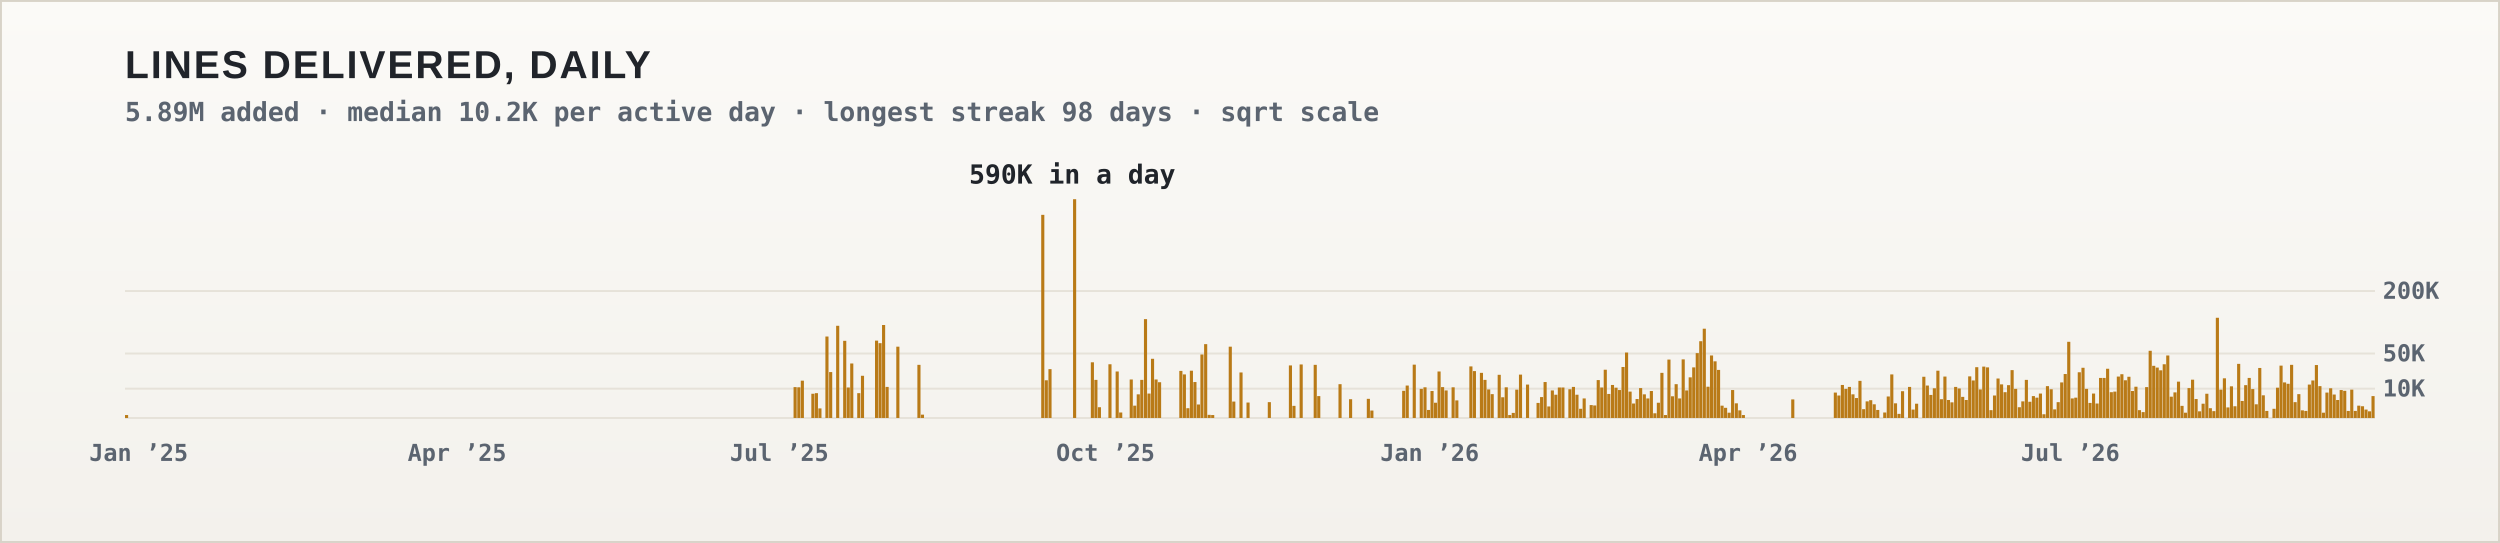
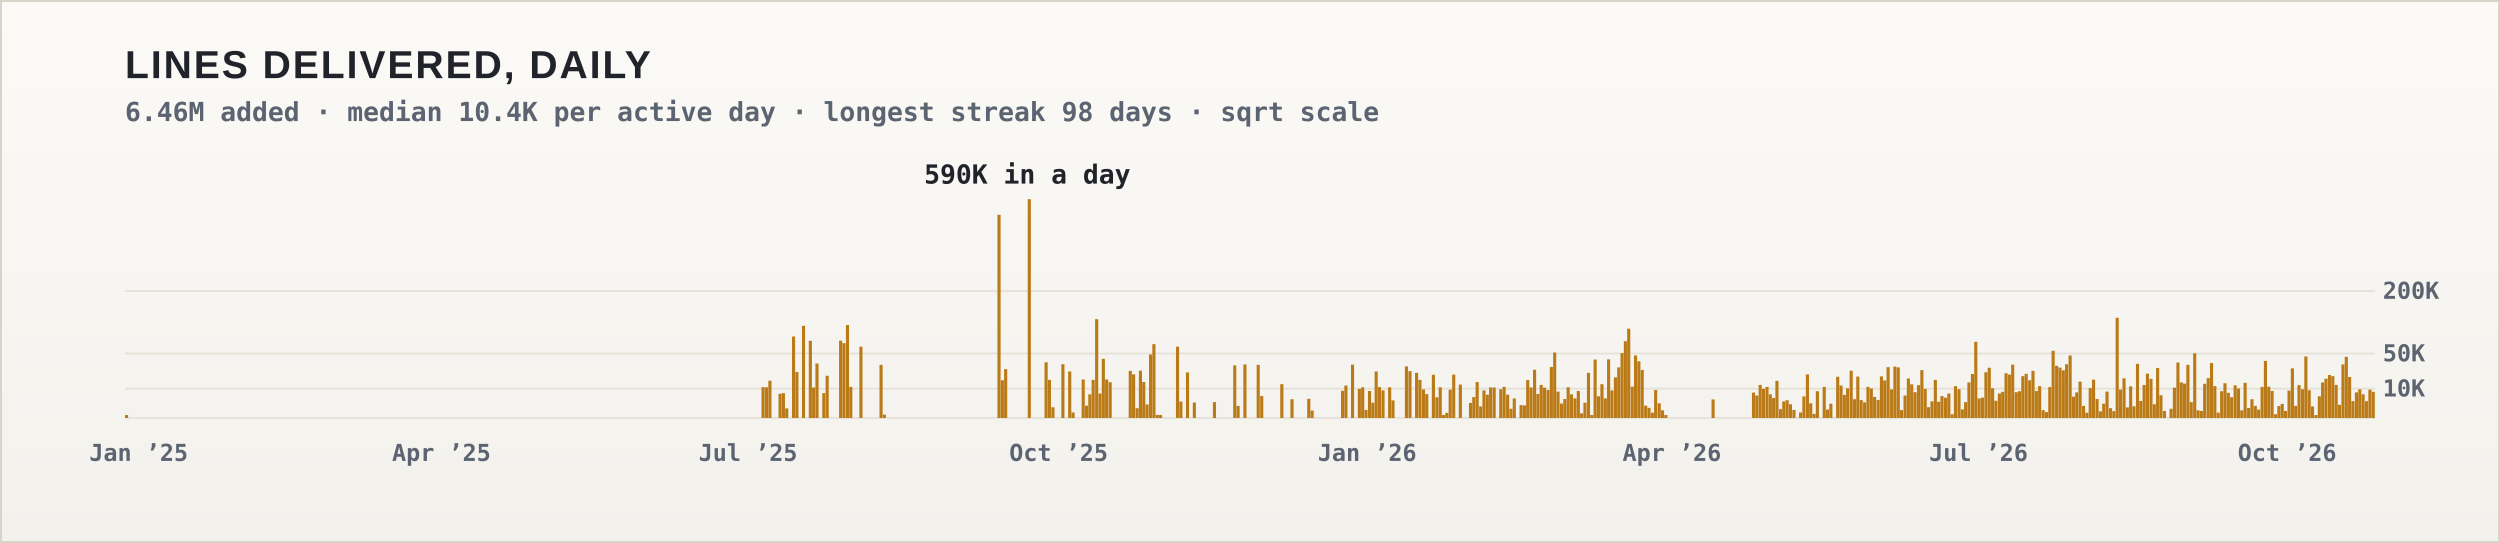
- <svg xmlns="http://www.w3.org/2000/svg" width="1280" height="278" viewBox="0 0 1280 278" role="img" aria-label="Lines of code delivered per day, December 2024 to September 2026: 5.89M lines added, median 10,203 per active day, longest streak 98 consecutive days">
+ <svg xmlns="http://www.w3.org/2000/svg" width="1280" height="278" viewBox="0 0 1280 278" role="img" aria-label="Lines of code delivered per day, December 2024 to October 2026: 6.46M lines added, median 10,431 per active day, longest streak 98 consecutive days">
  <defs>
    <linearGradient id="g" x1="0" y1="0" x2="0" y2="1">
      <stop offset="0" stop-color="#fbfaf7" />
      <stop offset="1" stop-color="#f3f1ec" />
    </linearGradient>
  </defs>
  <rect width="1280" height="278" fill="url(#g)" />
  <rect x="0.5" y="0.5" width="1279" height="277" fill="none" stroke="#d8d3c8" />
  <text x="64" y="40" font-family="Avenir Next, Helvetica Neue, Arial, sans-serif" font-size="20" font-weight="700" letter-spacing="1" fill="#20242a">LINES DELIVERED, DAILY</text>
-   <text x="64" y="62" font-family="SF Mono, Menlo, Consolas, monospace" font-size="13.5" font-weight="600" fill="#5b6470">5.89M added · median 10.2K per active day · longest streak 98 days · sqrt scale</text>
+   <text x="64" y="62" font-family="SF Mono, Menlo, Consolas, monospace" font-size="13.5" font-weight="600" fill="#5b6470">6.46M added · median 10.4K per active day · longest streak 98 days · sqrt scale</text>
  <line x1="64" y1="199" x2="1216" y2="199" stroke="#e6e2d9" />
  <text x="1220" y="203" font-family="SF Mono, Menlo, Consolas, monospace" font-size="12" font-weight="600" fill="#5b6470">10K</text>
  <line x1="64" y1="181" x2="1216" y2="181" stroke="#e6e2d9" />
  <text x="1220" y="185" font-family="SF Mono, Menlo, Consolas, monospace" font-size="12" font-weight="600" fill="#5b6470">50K</text>
  <line x1="64" y1="149" x2="1216" y2="149" stroke="#e6e2d9" />
  <text x="1220" y="153" font-family="SF Mono, Menlo, Consolas, monospace" font-size="12" font-weight="600" fill="#5b6470">200K</text>
  <line x1="64" y1="214" x2="1216" y2="214" stroke="#e6e2d9" />
  <rect x="64.0" y="212.5" width="1.6" height="1.5" fill="#b97a17" />
-   <rect x="406.3" y="198.2" width="1.6" height="15.8" fill="#b97a17" />
-   <rect x="408.2" y="198.3" width="1.6" height="15.7" fill="#b97a17" />
-   <rect x="410.0" y="194.9" width="1.6" height="19.1" fill="#b97a17" />
-   <rect x="415.4" y="201.6" width="1.6" height="12.4" fill="#b97a17" />
-   <rect x="417.2" y="201.3" width="1.6" height="12.7" fill="#b97a17" />
-   <rect x="419.0" y="209.1" width="1.6" height="4.9" fill="#b97a17" />
-   <rect x="422.6" y="172.3" width="1.6" height="41.7" fill="#b97a17" />
-   <rect x="424.5" y="190.5" width="1.6" height="23.5" fill="#b97a17" />
-   <rect x="428.1" y="166.8" width="1.6" height="47.2" fill="#b97a17" />
-   <rect x="431.7" y="174.5" width="1.6" height="39.5" fill="#b97a17" />
-   <rect x="433.5" y="198.4" width="1.6" height="15.6" fill="#b97a17" />
-   <rect x="435.3" y="186.1" width="1.6" height="27.9" fill="#b97a17" />
-   <rect x="438.9" y="201.3" width="1.6" height="12.7" fill="#b97a17" />
-   <rect x="440.8" y="192.4" width="1.6" height="21.6" fill="#b97a17" />
-   <rect x="448.0" y="174.4" width="1.6" height="39.6" fill="#b97a17" />
-   <rect x="449.8" y="175.7" width="1.6" height="38.3" fill="#b97a17" />
-   <rect x="451.6" y="166.4" width="1.6" height="47.6" fill="#b97a17" />
-   <rect x="453.4" y="198.1" width="1.6" height="15.9" fill="#b97a17" />
-   <rect x="458.9" y="177.5" width="1.6" height="36.5" fill="#b97a17" />
-   <rect x="469.7" y="186.8" width="1.6" height="27.2" fill="#b97a17" />
-   <rect x="471.5" y="212.3" width="1.6" height="1.7" fill="#b97a17" />
-   <rect x="533.1" y="110.0" width="1.6" height="104.0" fill="#b97a17" />
-   <rect x="534.9" y="194.7" width="1.6" height="19.3" fill="#b97a17" />
-   <rect x="536.8" y="189.0" width="1.6" height="25.0" fill="#b97a17" />
-   <rect x="549.4" y="102.0" width="1.6" height="112.0" fill="#b97a17" />
-   <rect x="558.5" y="185.5" width="1.6" height="28.5" fill="#b97a17" />
-   <rect x="560.3" y="194.5" width="1.6" height="19.5" fill="#b97a17" />
-   <rect x="562.1" y="208.5" width="1.6" height="5.5" fill="#b97a17" />
-   <rect x="567.5" y="186.5" width="1.6" height="27.5" fill="#b97a17" />
-   <rect x="571.2" y="190.2" width="1.6" height="23.8" fill="#b97a17" />
-   <rect x="573.0" y="211.2" width="1.6" height="2.8" fill="#b97a17" />
-   <rect x="578.4" y="194.3" width="1.6" height="19.7" fill="#b97a17" />
-   <rect x="580.2" y="207.7" width="1.6" height="6.3" fill="#b97a17" />
-   <rect x="582.0" y="201.9" width="1.6" height="12.1" fill="#b97a17" />
-   <rect x="583.8" y="194.5" width="1.6" height="19.5" fill="#b97a17" />
-   <rect x="585.7" y="163.4" width="1.6" height="50.6" fill="#b97a17" />
-   <rect x="587.5" y="201.5" width="1.6" height="12.5" fill="#b97a17" />
-   <rect x="589.3" y="183.7" width="1.6" height="30.3" fill="#b97a17" />
-   <rect x="591.1" y="194.3" width="1.6" height="19.7" fill="#b97a17" />
-   <rect x="592.9" y="195.7" width="1.6" height="18.3" fill="#b97a17" />
-   <rect x="603.8" y="189.9" width="1.6" height="24.1" fill="#b97a17" />
-   <rect x="605.6" y="191.7" width="1.6" height="22.3" fill="#b97a17" />
-   <rect x="607.4" y="209.0" width="1.6" height="5.0" fill="#b97a17" />
-   <rect x="609.2" y="189.8" width="1.6" height="24.2" fill="#b97a17" />
-   <rect x="611.0" y="195.6" width="1.6" height="18.4" fill="#b97a17" />
-   <rect x="612.8" y="207.1" width="1.6" height="6.9" fill="#b97a17" />
-   <rect x="614.6" y="181.5" width="1.6" height="32.5" fill="#b97a17" />
-   <rect x="616.5" y="176.2" width="1.6" height="37.8" fill="#b97a17" />
-   <rect x="618.3" y="212.4" width="1.6" height="1.6" fill="#b97a17" />
-   <rect x="620.1" y="212.5" width="1.6" height="1.5" fill="#b97a17" />
-   <rect x="629.1" y="177.5" width="1.6" height="36.5" fill="#b97a17" />
-   <rect x="630.9" y="205.6" width="1.6" height="8.4" fill="#b97a17" />
-   <rect x="634.6" y="190.7" width="1.6" height="23.3" fill="#b97a17" />
-   <rect x="638.2" y="206.1" width="1.6" height="7.9" fill="#b97a17" />
-   <rect x="649.1" y="205.9" width="1.6" height="8.1" fill="#b97a17" />
-   <rect x="659.9" y="187.1" width="1.6" height="26.9" fill="#b97a17" />
-   <rect x="661.7" y="207.8" width="1.6" height="6.2" fill="#b97a17" />
-   <rect x="665.4" y="186.6" width="1.6" height="27.4" fill="#b97a17" />
-   <rect x="672.6" y="186.8" width="1.6" height="27.2" fill="#b97a17" />
-   <rect x="674.4" y="202.8" width="1.6" height="11.2" fill="#b97a17" />
-   <rect x="685.3" y="196.7" width="1.6" height="17.3" fill="#b97a17" />
-   <rect x="690.7" y="204.4" width="1.6" height="9.6" fill="#b97a17" />
-   <rect x="699.8" y="204.2" width="1.6" height="9.8" fill="#b97a17" />
-   <rect x="701.6" y="210.2" width="1.6" height="3.8" fill="#b97a17" />
-   <rect x="717.9" y="200.1" width="1.6" height="13.9" fill="#b97a17" />
-   <rect x="719.7" y="197.4" width="1.6" height="16.6" fill="#b97a17" />
-   <rect x="723.3" y="186.7" width="1.6" height="27.3" fill="#b97a17" />
-   <rect x="726.9" y="199.1" width="1.6" height="14.9" fill="#b97a17" />
-   <rect x="728.8" y="198.3" width="1.6" height="15.7" fill="#b97a17" />
-   <rect x="730.6" y="209.9" width="1.6" height="4.1" fill="#b97a17" />
-   <rect x="732.4" y="200.2" width="1.6" height="13.8" fill="#b97a17" />
-   <rect x="734.2" y="206.2" width="1.6" height="7.8" fill="#b97a17" />
-   <rect x="736.0" y="190.2" width="1.6" height="23.8" fill="#b97a17" />
-   <rect x="737.8" y="198.2" width="1.6" height="15.8" fill="#b97a17" />
-   <rect x="739.6" y="199.9" width="1.6" height="14.1" fill="#b97a17" />
-   <rect x="743.2" y="198.3" width="1.6" height="15.7" fill="#b97a17" />
-   <rect x="745.1" y="205.0" width="1.6" height="9.0" fill="#b97a17" />
-   <rect x="752.3" y="187.6" width="1.6" height="26.4" fill="#b97a17" />
-   <rect x="754.1" y="190.0" width="1.6" height="24.0" fill="#b97a17" />
-   <rect x="757.7" y="190.9" width="1.6" height="23.1" fill="#b97a17" />
-   <rect x="759.5" y="194.5" width="1.6" height="19.5" fill="#b97a17" />
-   <rect x="761.4" y="199.4" width="1.6" height="14.6" fill="#b97a17" />
-   <rect x="763.2" y="201.8" width="1.6" height="12.2" fill="#b97a17" />
-   <rect x="766.8" y="191.9" width="1.6" height="22.1" fill="#b97a17" />
-   <rect x="768.6" y="203.4" width="1.6" height="10.6" fill="#b97a17" />
-   <rect x="770.4" y="198.3" width="1.6" height="15.7" fill="#b97a17" />
-   <rect x="772.2" y="212.5" width="1.6" height="1.5" fill="#b97a17" />
-   <rect x="774.0" y="211.4" width="1.6" height="2.6" fill="#b97a17" />
-   <rect x="775.8" y="199.5" width="1.6" height="14.5" fill="#b97a17" />
-   <rect x="777.7" y="191.8" width="1.6" height="22.2" fill="#b97a17" />
-   <rect x="781.3" y="196.9" width="1.6" height="17.1" fill="#b97a17" />
-   <rect x="786.7" y="206.3" width="1.6" height="7.7" fill="#b97a17" />
-   <rect x="788.5" y="203.3" width="1.6" height="10.7" fill="#b97a17" />
-   <rect x="790.3" y="195.6" width="1.6" height="18.4" fill="#b97a17" />
-   <rect x="792.2" y="208.1" width="1.6" height="5.9" fill="#b97a17" />
-   <rect x="794.0" y="199.9" width="1.6" height="14.1" fill="#b97a17" />
-   <rect x="795.8" y="202.1" width="1.6" height="11.9" fill="#b97a17" />
-   <rect x="797.6" y="198.4" width="1.6" height="15.6" fill="#b97a17" />
-   <rect x="799.4" y="198.4" width="1.6" height="15.6" fill="#b97a17" />
-   <rect x="803.0" y="199.3" width="1.6" height="14.7" fill="#b97a17" />
-   <rect x="804.8" y="198.1" width="1.6" height="15.9" fill="#b97a17" />
-   <rect x="806.6" y="202.1" width="1.6" height="11.9" fill="#b97a17" />
-   <rect x="808.5" y="209.3" width="1.6" height="4.7" fill="#b97a17" />
-   <rect x="810.3" y="204.0" width="1.6" height="10.0" fill="#b97a17" />
-   <rect x="813.9" y="207.4" width="1.6" height="6.6" fill="#b97a17" />
-   <rect x="815.7" y="207.6" width="1.6" height="6.4" fill="#b97a17" />
-   <rect x="817.5" y="194.6" width="1.6" height="19.4" fill="#b97a17" />
-   <rect x="819.3" y="198.4" width="1.6" height="15.6" fill="#b97a17" />
-   <rect x="821.1" y="189.3" width="1.6" height="24.7" fill="#b97a17" />
-   <rect x="822.9" y="201.7" width="1.6" height="12.3" fill="#b97a17" />
-   <rect x="824.8" y="197.1" width="1.6" height="16.9" fill="#b97a17" />
-   <rect x="826.6" y="198.5" width="1.6" height="15.5" fill="#b97a17" />
-   <rect x="828.4" y="199.7" width="1.6" height="14.3" fill="#b97a17" />
-   <rect x="830.2" y="187.9" width="1.6" height="26.1" fill="#b97a17" />
-   <rect x="832.0" y="180.5" width="1.6" height="33.5" fill="#b97a17" />
-   <rect x="833.8" y="200.5" width="1.6" height="13.5" fill="#b97a17" />
-   <rect x="835.6" y="206.6" width="1.6" height="7.4" fill="#b97a17" />
-   <rect x="837.4" y="204.3" width="1.6" height="9.7" fill="#b97a17" />
-   <rect x="839.2" y="198.7" width="1.6" height="15.3" fill="#b97a17" />
-   <rect x="841.1" y="201.9" width="1.6" height="12.1" fill="#b97a17" />
-   <rect x="842.9" y="204.0" width="1.6" height="10.0" fill="#b97a17" />
-   <rect x="844.7" y="200.2" width="1.6" height="13.8" fill="#b97a17" />
-   <rect x="846.5" y="211.6" width="1.6" height="2.4" fill="#b97a17" />
-   <rect x="848.3" y="206.2" width="1.6" height="7.8" fill="#b97a17" />
-   <rect x="850.1" y="190.9" width="1.6" height="23.1" fill="#b97a17" />
-   <rect x="851.9" y="212.5" width="1.6" height="1.5" fill="#b97a17" />
-   <rect x="853.7" y="184.1" width="1.6" height="29.9" fill="#b97a17" />
-   <rect x="855.5" y="202.9" width="1.6" height="11.1" fill="#b97a17" />
-   <rect x="857.4" y="196.7" width="1.6" height="17.3" fill="#b97a17" />
-   <rect x="859.2" y="204.0" width="1.6" height="10.0" fill="#b97a17" />
-   <rect x="861.0" y="184.0" width="1.6" height="30.0" fill="#b97a17" />
-   <rect x="862.8" y="199.9" width="1.6" height="14.1" fill="#b97a17" />
-   <rect x="864.6" y="193.2" width="1.6" height="20.8" fill="#b97a17" />
-   <rect x="866.4" y="188.1" width="1.6" height="25.9" fill="#b97a17" />
-   <rect x="868.2" y="180.8" width="1.6" height="33.2" fill="#b97a17" />
-   <rect x="870.0" y="174.7" width="1.6" height="39.3" fill="#b97a17" />
-   <rect x="871.8" y="168.3" width="1.6" height="45.7" fill="#b97a17" />
-   <rect x="873.7" y="198.0" width="1.6" height="16.0" fill="#b97a17" />
-   <rect x="875.5" y="182.0" width="1.6" height="32.0" fill="#b97a17" />
-   <rect x="877.3" y="185.0" width="1.6" height="29.0" fill="#b97a17" />
-   <rect x="879.1" y="189.4" width="1.6" height="24.6" fill="#b97a17" />
-   <rect x="880.9" y="207.7" width="1.6" height="6.3" fill="#b97a17" />
-   <rect x="882.7" y="208.8" width="1.6" height="5.2" fill="#b97a17" />
-   <rect x="884.5" y="211.3" width="1.6" height="2.7" fill="#b97a17" />
-   <rect x="886.3" y="199.7" width="1.6" height="14.3" fill="#b97a17" />
-   <rect x="888.2" y="206.5" width="1.6" height="7.5" fill="#b97a17" />
-   <rect x="890.0" y="210.1" width="1.6" height="3.9" fill="#b97a17" />
-   <rect x="891.8" y="212.5" width="1.6" height="1.5" fill="#b97a17" />
-   <rect x="917.1" y="204.5" width="1.6" height="9.5" fill="#b97a17" />
-   <rect x="938.9" y="201.0" width="1.6" height="13.0" fill="#b97a17" />
-   <rect x="940.7" y="202.5" width="1.6" height="11.5" fill="#b97a17" />
-   <rect x="942.5" y="197.1" width="1.6" height="16.9" fill="#b97a17" />
-   <rect x="944.3" y="199.1" width="1.6" height="14.9" fill="#b97a17" />
-   <rect x="946.1" y="198.1" width="1.6" height="15.9" fill="#b97a17" />
-   <rect x="947.9" y="201.9" width="1.6" height="12.1" fill="#b97a17" />
-   <rect x="949.7" y="203.8" width="1.6" height="10.2" fill="#b97a17" />
-   <rect x="951.5" y="195.0" width="1.6" height="19.0" fill="#b97a17" />
-   <rect x="953.4" y="209.5" width="1.6" height="4.5" fill="#b97a17" />
-   <rect x="955.2" y="205.5" width="1.6" height="8.5" fill="#b97a17" />
-   <rect x="957.0" y="204.9" width="1.6" height="9.1" fill="#b97a17" />
-   <rect x="958.8" y="207.0" width="1.6" height="7.0" fill="#b97a17" />
-   <rect x="960.6" y="209.9" width="1.6" height="4.1" fill="#b97a17" />
-   <rect x="964.2" y="211.2" width="1.6" height="2.8" fill="#b97a17" />
-   <rect x="966.0" y="203.0" width="1.6" height="11.0" fill="#b97a17" />
-   <rect x="967.8" y="191.7" width="1.6" height="22.3" fill="#b97a17" />
-   <rect x="969.7" y="206.5" width="1.6" height="7.5" fill="#b97a17" />
-   <rect x="971.5" y="211.9" width="1.6" height="2.1" fill="#b97a17" />
-   <rect x="973.3" y="200.3" width="1.6" height="13.7" fill="#b97a17" />
-   <rect x="976.9" y="198.1" width="1.6" height="15.9" fill="#b97a17" />
-   <rect x="978.7" y="209.7" width="1.6" height="4.3" fill="#b97a17" />
-   <rect x="980.5" y="206.7" width="1.6" height="7.3" fill="#b97a17" />
-   <rect x="984.2" y="192.9" width="1.6" height="21.1" fill="#b97a17" />
-   <rect x="986.0" y="197.4" width="1.6" height="16.6" fill="#b97a17" />
-   <rect x="987.8" y="202.2" width="1.6" height="11.8" fill="#b97a17" />
-   <rect x="989.6" y="198.8" width="1.6" height="15.2" fill="#b97a17" />
-   <rect x="991.4" y="189.8" width="1.6" height="24.2" fill="#b97a17" />
-   <rect x="993.2" y="204.4" width="1.6" height="9.6" fill="#b97a17" />
-   <rect x="995.0" y="192.8" width="1.6" height="21.2" fill="#b97a17" />
-   <rect x="996.8" y="204.8" width="1.6" height="9.2" fill="#b97a17" />
-   <rect x="998.6" y="206.0" width="1.6" height="8.0" fill="#b97a17" />
-   <rect x="1000.5" y="198.1" width="1.6" height="15.9" fill="#b97a17" />
-   <rect x="1002.3" y="198.9" width="1.6" height="15.1" fill="#b97a17" />
-   <rect x="1004.1" y="203.2" width="1.6" height="10.8" fill="#b97a17" />
-   <rect x="1005.9" y="204.8" width="1.6" height="9.2" fill="#b97a17" />
-   <rect x="1007.7" y="192.7" width="1.6" height="21.3" fill="#b97a17" />
-   <rect x="1009.5" y="194.8" width="1.6" height="19.2" fill="#b97a17" />
-   <rect x="1011.3" y="188.0" width="1.6" height="26.0" fill="#b97a17" />
-   <rect x="1013.1" y="199.4" width="1.6" height="14.6" fill="#b97a17" />
-   <rect x="1014.9" y="187.7" width="1.6" height="26.3" fill="#b97a17" />
-   <rect x="1016.8" y="188.1" width="1.6" height="25.9" fill="#b97a17" />
-   <rect x="1018.6" y="210.0" width="1.6" height="4.0" fill="#b97a17" />
-   <rect x="1020.4" y="202.5" width="1.6" height="11.5" fill="#b97a17" />
-   <rect x="1022.2" y="193.8" width="1.6" height="20.2" fill="#b97a17" />
-   <rect x="1024.0" y="196.8" width="1.6" height="17.2" fill="#b97a17" />
-   <rect x="1025.8" y="200.8" width="1.6" height="13.2" fill="#b97a17" />
-   <rect x="1027.6" y="197.2" width="1.6" height="16.8" fill="#b97a17" />
-   <rect x="1029.4" y="189.5" width="1.6" height="24.5" fill="#b97a17" />
-   <rect x="1031.2" y="199.1" width="1.6" height="14.9" fill="#b97a17" />
-   <rect x="1033.1" y="208.5" width="1.6" height="5.5" fill="#b97a17" />
-   <rect x="1034.9" y="205.5" width="1.6" height="8.5" fill="#b97a17" />
-   <rect x="1036.7" y="194.5" width="1.6" height="19.5" fill="#b97a17" />
-   <rect x="1038.5" y="205.7" width="1.6" height="8.3" fill="#b97a17" />
-   <rect x="1040.3" y="202.8" width="1.6" height="11.2" fill="#b97a17" />
-   <rect x="1042.1" y="203.6" width="1.6" height="10.4" fill="#b97a17" />
-   <rect x="1043.9" y="201.5" width="1.6" height="12.5" fill="#b97a17" />
-   <rect x="1045.7" y="212.1" width="1.6" height="1.9" fill="#b97a17" />
-   <rect x="1047.5" y="197.7" width="1.6" height="16.3" fill="#b97a17" />
-   <rect x="1049.4" y="199.3" width="1.6" height="14.7" fill="#b97a17" />
-   <rect x="1051.2" y="209.6" width="1.6" height="4.4" fill="#b97a17" />
-   <rect x="1053.0" y="205.9" width="1.6" height="8.1" fill="#b97a17" />
-   <rect x="1054.8" y="195.8" width="1.6" height="18.2" fill="#b97a17" />
-   <rect x="1056.6" y="191.5" width="1.6" height="22.5" fill="#b97a17" />
-   <rect x="1058.4" y="175.0" width="1.6" height="39.0" fill="#b97a17" />
-   <rect x="1060.2" y="204.0" width="1.6" height="10.0" fill="#b97a17" />
-   <rect x="1062.0" y="203.6" width="1.6" height="10.4" fill="#b97a17" />
-   <rect x="1063.8" y="190.6" width="1.6" height="23.4" fill="#b97a17" />
-   <rect x="1065.7" y="188.3" width="1.6" height="25.7" fill="#b97a17" />
-   <rect x="1067.5" y="199.1" width="1.6" height="14.9" fill="#b97a17" />
-   <rect x="1069.3" y="206.3" width="1.6" height="7.7" fill="#b97a17" />
-   <rect x="1071.1" y="201.5" width="1.6" height="12.5" fill="#b97a17" />
-   <rect x="1072.9" y="206.6" width="1.6" height="7.4" fill="#b97a17" />
-   <rect x="1074.7" y="193.5" width="1.6" height="20.5" fill="#b97a17" />
-   <rect x="1076.5" y="193.5" width="1.6" height="20.5" fill="#b97a17" />
-   <rect x="1078.3" y="188.8" width="1.6" height="25.2" fill="#b97a17" />
-   <rect x="1080.2" y="200.8" width="1.6" height="13.2" fill="#b97a17" />
-   <rect x="1082.0" y="200.5" width="1.6" height="13.5" fill="#b97a17" />
-   <rect x="1083.8" y="192.8" width="1.6" height="21.2" fill="#b97a17" />
-   <rect x="1085.6" y="191.6" width="1.6" height="22.4" fill="#b97a17" />
-   <rect x="1087.4" y="194.7" width="1.6" height="19.3" fill="#b97a17" />
-   <rect x="1089.2" y="192.9" width="1.6" height="21.1" fill="#b97a17" />
-   <rect x="1091.0" y="200.2" width="1.6" height="13.8" fill="#b97a17" />
-   <rect x="1092.8" y="198.0" width="1.6" height="16.0" fill="#b97a17" />
-   <rect x="1094.6" y="210.0" width="1.6" height="4.0" fill="#b97a17" />
-   <rect x="1096.5" y="211.0" width="1.6" height="3.0" fill="#b97a17" />
-   <rect x="1098.3" y="198.2" width="1.6" height="15.8" fill="#b97a17" />
-   <rect x="1100.1" y="179.6" width="1.6" height="34.4" fill="#b97a17" />
-   <rect x="1101.9" y="187.3" width="1.6" height="26.7" fill="#b97a17" />
-   <rect x="1103.7" y="188.2" width="1.6" height="25.8" fill="#b97a17" />
-   <rect x="1105.5" y="189.6" width="1.6" height="24.4" fill="#b97a17" />
-   <rect x="1107.3" y="186.5" width="1.6" height="27.5" fill="#b97a17" />
-   <rect x="1109.1" y="182.0" width="1.6" height="32.0" fill="#b97a17" />
-   <rect x="1110.9" y="203.1" width="1.6" height="10.9" fill="#b97a17" />
-   <rect x="1112.8" y="200.9" width="1.6" height="13.1" fill="#b97a17" />
-   <rect x="1114.6" y="195.4" width="1.6" height="18.6" fill="#b97a17" />
-   <rect x="1116.4" y="207.8" width="1.6" height="6.2" fill="#b97a17" />
-   <rect x="1118.2" y="211.3" width="1.6" height="2.7" fill="#b97a17" />
-   <rect x="1120.0" y="198.7" width="1.6" height="15.3" fill="#b97a17" />
-   <rect x="1121.8" y="194.4" width="1.6" height="19.6" fill="#b97a17" />
-   <rect x="1123.6" y="204.3" width="1.6" height="9.7" fill="#b97a17" />
-   <rect x="1125.4" y="210.6" width="1.6" height="3.4" fill="#b97a17" />
-   <rect x="1127.2" y="206.7" width="1.6" height="7.3" fill="#b97a17" />
-   <rect x="1129.1" y="201.6" width="1.6" height="12.4" fill="#b97a17" />
-   <rect x="1130.9" y="209.0" width="1.6" height="5.0" fill="#b97a17" />
-   <rect x="1132.7" y="210.5" width="1.6" height="3.5" fill="#b97a17" />
-   <rect x="1134.5" y="162.7" width="1.6" height="51.3" fill="#b97a17" />
-   <rect x="1136.3" y="199.5" width="1.6" height="14.5" fill="#b97a17" />
-   <rect x="1138.1" y="193.7" width="1.6" height="20.3" fill="#b97a17" />
-   <rect x="1139.9" y="208.6" width="1.6" height="5.4" fill="#b97a17" />
-   <rect x="1141.7" y="197.8" width="1.6" height="16.2" fill="#b97a17" />
-   <rect x="1143.5" y="208.0" width="1.6" height="6.0" fill="#b97a17" />
-   <rect x="1145.4" y="186.3" width="1.6" height="27.7" fill="#b97a17" />
-   <rect x="1147.2" y="205.3" width="1.6" height="8.7" fill="#b97a17" />
-   <rect x="1149.0" y="197.2" width="1.6" height="16.8" fill="#b97a17" />
-   <rect x="1150.8" y="193.5" width="1.6" height="20.5" fill="#b97a17" />
-   <rect x="1152.6" y="199.2" width="1.6" height="14.8" fill="#b97a17" />
-   <rect x="1154.4" y="207.0" width="1.6" height="7.0" fill="#b97a17" />
-   <rect x="1156.2" y="188.4" width="1.6" height="25.6" fill="#b97a17" />
-   <rect x="1158.0" y="202.4" width="1.6" height="11.6" fill="#b97a17" />
-   <rect x="1159.8" y="210.4" width="1.6" height="3.6" fill="#b97a17" />
-   <rect x="1163.5" y="209.3" width="1.6" height="4.7" fill="#b97a17" />
-   <rect x="1165.3" y="198.5" width="1.6" height="15.5" fill="#b97a17" />
-   <rect x="1167.1" y="187.2" width="1.6" height="26.8" fill="#b97a17" />
-   <rect x="1168.9" y="195.8" width="1.6" height="18.2" fill="#b97a17" />
-   <rect x="1170.7" y="196.5" width="1.6" height="17.5" fill="#b97a17" />
-   <rect x="1172.5" y="186.8" width="1.6" height="27.2" fill="#b97a17" />
-   <rect x="1174.3" y="205.9" width="1.6" height="8.1" fill="#b97a17" />
-   <rect x="1176.2" y="201.8" width="1.6" height="12.2" fill="#b97a17" />
-   <rect x="1178.0" y="210.1" width="1.6" height="3.9" fill="#b97a17" />
-   <rect x="1179.8" y="210.4" width="1.6" height="3.6" fill="#b97a17" />
-   <rect x="1181.6" y="196.9" width="1.6" height="17.1" fill="#b97a17" />
-   <rect x="1183.4" y="194.8" width="1.6" height="19.2" fill="#b97a17" />
-   <rect x="1185.2" y="186.9" width="1.6" height="27.1" fill="#b97a17" />
-   <rect x="1187.0" y="197.7" width="1.6" height="16.3" fill="#b97a17" />
-   <rect x="1188.8" y="211.3" width="1.6" height="2.7" fill="#b97a17" />
-   <rect x="1190.6" y="201.0" width="1.6" height="13.0" fill="#b97a17" />
-   <rect x="1192.5" y="198.8" width="1.6" height="15.2" fill="#b97a17" />
-   <rect x="1194.3" y="202.0" width="1.6" height="12.0" fill="#b97a17" />
-   <rect x="1196.1" y="204.8" width="1.6" height="9.2" fill="#b97a17" />
-   <rect x="1197.9" y="199.7" width="1.6" height="14.3" fill="#b97a17" />
-   <rect x="1199.7" y="200.1" width="1.6" height="13.9" fill="#b97a17" />
-   <rect x="1201.5" y="210.4" width="1.6" height="3.6" fill="#b97a17" />
-   <rect x="1203.3" y="199.5" width="1.6" height="14.5" fill="#b97a17" />
-   <rect x="1205.1" y="210.4" width="1.6" height="3.6" fill="#b97a17" />
-   <rect x="1206.9" y="207.7" width="1.6" height="6.3" fill="#b97a17" />
-   <rect x="1208.8" y="208.0" width="1.6" height="6.0" fill="#b97a17" />
-   <rect x="1210.6" y="209.7" width="1.6" height="4.3" fill="#b97a17" />
-   <rect x="1212.4" y="210.6" width="1.6" height="3.4" fill="#b97a17" />
-   <rect x="1214.2" y="202.8" width="1.6" height="11.2" fill="#b97a17" />
-   <text x="549" y="94" font-family="SF Mono, Menlo, Consolas, monospace" font-size="13.5" font-weight="700" fill="#20242a" text-anchor="middle">590K in a day</text>
+   <rect x="389.9" y="198.2" width="1.6" height="15.8" fill="#b97a17" />
+   <rect x="391.7" y="198.3" width="1.6" height="15.7" fill="#b97a17" />
+   <rect x="393.4" y="194.9" width="1.6" height="19.1" fill="#b97a17" />
+   <rect x="398.6" y="201.6" width="1.6" height="12.4" fill="#b97a17" />
+   <rect x="400.3" y="201.3" width="1.6" height="12.7" fill="#b97a17" />
+   <rect x="402.0" y="209.1" width="1.6" height="4.9" fill="#b97a17" />
+   <rect x="405.5" y="172.3" width="1.6" height="41.7" fill="#b97a17" />
+   <rect x="407.2" y="190.5" width="1.6" height="23.5" fill="#b97a17" />
+   <rect x="410.6" y="166.8" width="1.6" height="47.2" fill="#b97a17" />
+   <rect x="414.1" y="174.5" width="1.6" height="39.5" fill="#b97a17" />
+   <rect x="415.8" y="198.4" width="1.6" height="15.6" fill="#b97a17" />
+   <rect x="417.5" y="186.1" width="1.6" height="27.9" fill="#b97a17" />
+   <rect x="421.0" y="201.3" width="1.6" height="12.7" fill="#b97a17" />
+   <rect x="422.7" y="192.4" width="1.6" height="21.6" fill="#b97a17" />
+   <rect x="429.6" y="174.4" width="1.6" height="39.6" fill="#b97a17" />
+   <rect x="431.3" y="175.7" width="1.6" height="38.3" fill="#b97a17" />
+   <rect x="433.1" y="166.4" width="1.6" height="47.6" fill="#b97a17" />
+   <rect x="434.8" y="198.1" width="1.6" height="15.9" fill="#b97a17" />
+   <rect x="440.0" y="177.5" width="1.6" height="36.5" fill="#b97a17" />
+   <rect x="450.3" y="186.8" width="1.6" height="27.2" fill="#b97a17" />
+   <rect x="452.0" y="212.3" width="1.6" height="1.7" fill="#b97a17" />
+   <rect x="510.7" y="110.0" width="1.6" height="104.0" fill="#b97a17" />
+   <rect x="512.4" y="194.7" width="1.6" height="19.3" fill="#b97a17" />
+   <rect x="514.1" y="189.0" width="1.6" height="25.0" fill="#b97a17" />
+   <rect x="526.2" y="102.0" width="1.6" height="112.0" fill="#b97a17" />
+   <rect x="534.8" y="185.5" width="1.6" height="28.5" fill="#b97a17" />
+   <rect x="536.5" y="194.5" width="1.6" height="19.5" fill="#b97a17" />
+   <rect x="538.3" y="208.5" width="1.6" height="5.5" fill="#b97a17" />
+   <rect x="543.4" y="186.5" width="1.6" height="27.5" fill="#b97a17" />
+   <rect x="546.9" y="190.2" width="1.6" height="23.8" fill="#b97a17" />
+   <rect x="548.6" y="211.2" width="1.6" height="2.8" fill="#b97a17" />
+   <rect x="553.8" y="194.3" width="1.6" height="19.7" fill="#b97a17" />
+   <rect x="555.5" y="207.7" width="1.6" height="6.3" fill="#b97a17" />
+   <rect x="557.2" y="201.9" width="1.6" height="12.1" fill="#b97a17" />
+   <rect x="558.9" y="194.5" width="1.6" height="19.5" fill="#b97a17" />
+   <rect x="560.7" y="163.4" width="1.6" height="50.6" fill="#b97a17" />
+   <rect x="562.4" y="201.5" width="1.6" height="12.5" fill="#b97a17" />
+   <rect x="564.1" y="183.7" width="1.6" height="30.3" fill="#b97a17" />
+   <rect x="565.8" y="194.3" width="1.6" height="19.7" fill="#b97a17" />
+   <rect x="567.6" y="195.7" width="1.6" height="18.3" fill="#b97a17" />
+   <rect x="577.9" y="189.9" width="1.6" height="24.1" fill="#b97a17" />
+   <rect x="579.6" y="191.7" width="1.6" height="22.3" fill="#b97a17" />
+   <rect x="581.4" y="209.0" width="1.6" height="5.0" fill="#b97a17" />
+   <rect x="583.1" y="189.8" width="1.6" height="24.2" fill="#b97a17" />
+   <rect x="584.8" y="195.6" width="1.6" height="18.4" fill="#b97a17" />
+   <rect x="586.5" y="207.1" width="1.6" height="6.9" fill="#b97a17" />
+   <rect x="588.3" y="181.5" width="1.6" height="32.5" fill="#b97a17" />
+   <rect x="590.0" y="176.2" width="1.6" height="37.8" fill="#b97a17" />
+   <rect x="591.7" y="212.4" width="1.6" height="1.6" fill="#b97a17" />
+   <rect x="593.4" y="212.5" width="1.6" height="1.5" fill="#b97a17" />
+   <rect x="602.1" y="177.5" width="1.6" height="36.5" fill="#b97a17" />
+   <rect x="603.8" y="205.6" width="1.6" height="8.4" fill="#b97a17" />
+   <rect x="607.2" y="190.7" width="1.6" height="23.3" fill="#b97a17" />
+   <rect x="610.7" y="206.1" width="1.6" height="7.9" fill="#b97a17" />
+   <rect x="621.0" y="205.9" width="1.6" height="8.1" fill="#b97a17" />
+   <rect x="631.4" y="187.1" width="1.6" height="26.9" fill="#b97a17" />
+   <rect x="633.1" y="207.8" width="1.6" height="6.2" fill="#b97a17" />
+   <rect x="636.6" y="186.6" width="1.6" height="27.4" fill="#b97a17" />
+   <rect x="643.4" y="186.8" width="1.6" height="27.2" fill="#b97a17" />
+   <rect x="645.2" y="202.8" width="1.6" height="11.2" fill="#b97a17" />
+   <rect x="655.5" y="196.7" width="1.6" height="17.3" fill="#b97a17" />
+   <rect x="660.7" y="204.4" width="1.6" height="9.6" fill="#b97a17" />
+   <rect x="669.3" y="204.2" width="1.6" height="9.8" fill="#b97a17" />
+   <rect x="671.0" y="210.2" width="1.6" height="3.8" fill="#b97a17" />
+   <rect x="686.6" y="200.1" width="1.6" height="13.9" fill="#b97a17" />
+   <rect x="688.3" y="197.4" width="1.6" height="16.6" fill="#b97a17" />
+   <rect x="691.7" y="186.7" width="1.6" height="27.3" fill="#b97a17" />
+   <rect x="695.2" y="199.1" width="1.6" height="14.9" fill="#b97a17" />
+   <rect x="696.9" y="198.3" width="1.6" height="15.7" fill="#b97a17" />
+   <rect x="698.6" y="209.9" width="1.6" height="4.1" fill="#b97a17" />
+   <rect x="700.4" y="200.2" width="1.6" height="13.8" fill="#b97a17" />
+   <rect x="702.1" y="206.2" width="1.6" height="7.8" fill="#b97a17" />
+   <rect x="703.8" y="190.2" width="1.6" height="23.8" fill="#b97a17" />
+   <rect x="705.5" y="198.2" width="1.6" height="15.8" fill="#b97a17" />
+   <rect x="707.3" y="199.9" width="1.6" height="14.1" fill="#b97a17" />
+   <rect x="710.7" y="198.3" width="1.6" height="15.7" fill="#b97a17" />
+   <rect x="712.4" y="205.0" width="1.6" height="9.0" fill="#b97a17" />
+   <rect x="719.3" y="187.6" width="1.6" height="26.4" fill="#b97a17" />
+   <rect x="721.1" y="190.0" width="1.6" height="24.0" fill="#b97a17" />
+   <rect x="724.5" y="190.9" width="1.6" height="23.1" fill="#b97a17" />
+   <rect x="726.2" y="194.5" width="1.6" height="19.5" fill="#b97a17" />
+   <rect x="728.0" y="199.4" width="1.6" height="14.6" fill="#b97a17" />
+   <rect x="729.7" y="201.8" width="1.6" height="12.2" fill="#b97a17" />
+   <rect x="733.1" y="191.9" width="1.6" height="22.1" fill="#b97a17" />
+   <rect x="734.9" y="203.4" width="1.6" height="10.6" fill="#b97a17" />
+   <rect x="736.6" y="198.3" width="1.6" height="15.7" fill="#b97a17" />
+   <rect x="738.3" y="212.5" width="1.6" height="1.5" fill="#b97a17" />
+   <rect x="740.0" y="211.4" width="1.6" height="2.6" fill="#b97a17" />
+   <rect x="741.7" y="199.5" width="1.6" height="14.5" fill="#b97a17" />
+   <rect x="743.5" y="191.8" width="1.6" height="22.2" fill="#b97a17" />
+   <rect x="746.9" y="196.9" width="1.6" height="17.1" fill="#b97a17" />
+   <rect x="752.1" y="206.3" width="1.6" height="7.7" fill="#b97a17" />
+   <rect x="753.8" y="203.3" width="1.6" height="10.7" fill="#b97a17" />
+   <rect x="755.5" y="195.6" width="1.6" height="18.4" fill="#b97a17" />
+   <rect x="757.3" y="208.1" width="1.6" height="5.9" fill="#b97a17" />
+   <rect x="759.0" y="199.9" width="1.6" height="14.1" fill="#b97a17" />
+   <rect x="760.7" y="202.1" width="1.6" height="11.9" fill="#b97a17" />
+   <rect x="762.4" y="198.4" width="1.6" height="15.6" fill="#b97a17" />
+   <rect x="764.2" y="198.4" width="1.6" height="15.6" fill="#b97a17" />
+   <rect x="767.6" y="199.3" width="1.6" height="14.7" fill="#b97a17" />
+   <rect x="769.3" y="198.1" width="1.6" height="15.9" fill="#b97a17" />
+   <rect x="771.1" y="202.1" width="1.6" height="11.9" fill="#b97a17" />
+   <rect x="772.8" y="209.3" width="1.6" height="4.7" fill="#b97a17" />
+   <rect x="774.5" y="204.0" width="1.6" height="10.0" fill="#b97a17" />
+   <rect x="778.0" y="207.4" width="1.6" height="6.6" fill="#b97a17" />
+   <rect x="779.7" y="207.6" width="1.6" height="6.4" fill="#b97a17" />
+   <rect x="781.4" y="194.6" width="1.6" height="19.4" fill="#b97a17" />
+   <rect x="783.1" y="198.4" width="1.6" height="15.6" fill="#b97a17" />
+   <rect x="784.9" y="189.3" width="1.6" height="24.7" fill="#b97a17" />
+   <rect x="786.6" y="201.7" width="1.6" height="12.3" fill="#b97a17" />
+   <rect x="788.3" y="197.1" width="1.6" height="16.9" fill="#b97a17" />
+   <rect x="790.0" y="198.5" width="1.6" height="15.5" fill="#b97a17" />
+   <rect x="791.8" y="199.7" width="1.6" height="14.3" fill="#b97a17" />
+   <rect x="793.5" y="187.9" width="1.6" height="26.1" fill="#b97a17" />
+   <rect x="795.2" y="180.5" width="1.6" height="33.5" fill="#b97a17" />
+   <rect x="796.9" y="200.5" width="1.6" height="13.5" fill="#b97a17" />
+   <rect x="798.7" y="206.6" width="1.6" height="7.4" fill="#b97a17" />
+   <rect x="800.4" y="204.3" width="1.6" height="9.7" fill="#b97a17" />
+   <rect x="802.1" y="198.3" width="1.6" height="15.7" fill="#b97a17" />
+   <rect x="803.8" y="201.9" width="1.6" height="12.1" fill="#b97a17" />
+   <rect x="805.6" y="204.0" width="1.6" height="10.0" fill="#b97a17" />
+   <rect x="807.3" y="200.2" width="1.6" height="13.8" fill="#b97a17" />
+   <rect x="809.0" y="211.6" width="1.6" height="2.4" fill="#b97a17" />
+   <rect x="810.7" y="206.2" width="1.6" height="7.8" fill="#b97a17" />
+   <rect x="812.5" y="190.9" width="1.6" height="23.1" fill="#b97a17" />
+   <rect x="814.2" y="212.5" width="1.6" height="1.5" fill="#b97a17" />
+   <rect x="815.9" y="184.1" width="1.6" height="29.9" fill="#b97a17" />
+   <rect x="817.6" y="202.9" width="1.6" height="11.1" fill="#b97a17" />
+   <rect x="819.4" y="196.7" width="1.6" height="17.3" fill="#b97a17" />
+   <rect x="821.1" y="204.0" width="1.6" height="10.0" fill="#b97a17" />
+   <rect x="822.8" y="184.0" width="1.6" height="30.0" fill="#b97a17" />
+   <rect x="824.5" y="199.9" width="1.6" height="14.1" fill="#b97a17" />
+   <rect x="826.3" y="193.2" width="1.6" height="20.8" fill="#b97a17" />
+   <rect x="828.0" y="188.1" width="1.6" height="25.9" fill="#b97a17" />
+   <rect x="829.7" y="180.8" width="1.6" height="33.2" fill="#b97a17" />
+   <rect x="831.4" y="174.7" width="1.6" height="39.3" fill="#b97a17" />
+   <rect x="833.1" y="168.3" width="1.6" height="45.7" fill="#b97a17" />
+   <rect x="834.9" y="198.0" width="1.6" height="16.0" fill="#b97a17" />
+   <rect x="836.6" y="182.0" width="1.6" height="32.0" fill="#b97a17" />
+   <rect x="838.3" y="185.0" width="1.6" height="29.0" fill="#b97a17" />
+   <rect x="840.0" y="189.4" width="1.6" height="24.6" fill="#b97a17" />
+   <rect x="841.8" y="207.7" width="1.6" height="6.3" fill="#b97a17" />
+   <rect x="843.5" y="208.8" width="1.6" height="5.2" fill="#b97a17" />
+   <rect x="845.2" y="211.3" width="1.6" height="2.7" fill="#b97a17" />
+   <rect x="846.9" y="199.7" width="1.6" height="14.3" fill="#b97a17" />
+   <rect x="848.7" y="206.5" width="1.6" height="7.5" fill="#b97a17" />
+   <rect x="850.4" y="210.1" width="1.6" height="3.9" fill="#b97a17" />
+   <rect x="852.1" y="212.5" width="1.6" height="1.5" fill="#b97a17" />
+   <rect x="876.3" y="204.5" width="1.6" height="9.5" fill="#b97a17" />
+   <rect x="897.0" y="201.0" width="1.6" height="13.0" fill="#b97a17" />
+   <rect x="898.7" y="202.5" width="1.6" height="11.5" fill="#b97a17" />
+   <rect x="900.4" y="197.1" width="1.6" height="16.9" fill="#b97a17" />
+   <rect x="902.1" y="199.1" width="1.6" height="14.9" fill="#b97a17" />
+   <rect x="903.9" y="198.1" width="1.6" height="15.9" fill="#b97a17" />
+   <rect x="905.6" y="201.9" width="1.6" height="12.1" fill="#b97a17" />
+   <rect x="907.3" y="203.8" width="1.6" height="10.2" fill="#b97a17" />
+   <rect x="909.0" y="195.0" width="1.6" height="19.0" fill="#b97a17" />
+   <rect x="910.8" y="209.5" width="1.6" height="4.5" fill="#b97a17" />
+   <rect x="912.5" y="205.5" width="1.6" height="8.5" fill="#b97a17" />
+   <rect x="914.2" y="204.9" width="1.6" height="9.1" fill="#b97a17" />
+   <rect x="915.9" y="207.0" width="1.6" height="7.0" fill="#b97a17" />
+   <rect x="917.7" y="209.9" width="1.6" height="4.1" fill="#b97a17" />
+   <rect x="921.1" y="211.2" width="1.6" height="2.8" fill="#b97a17" />
+   <rect x="922.8" y="203.0" width="1.6" height="11.0" fill="#b97a17" />
+   <rect x="924.6" y="191.7" width="1.6" height="22.3" fill="#b97a17" />
+   <rect x="926.3" y="206.5" width="1.6" height="7.5" fill="#b97a17" />
+   <rect x="928.0" y="211.9" width="1.6" height="2.1" fill="#b97a17" />
+   <rect x="929.7" y="200.3" width="1.6" height="13.7" fill="#b97a17" />
+   <rect x="933.2" y="198.1" width="1.6" height="15.9" fill="#b97a17" />
+   <rect x="934.9" y="209.7" width="1.6" height="4.3" fill="#b97a17" />
+   <rect x="936.6" y="206.7" width="1.6" height="7.3" fill="#b97a17" />
+   <rect x="940.1" y="192.9" width="1.6" height="21.1" fill="#b97a17" />
+   <rect x="941.8" y="197.4" width="1.6" height="16.6" fill="#b97a17" />
+   <rect x="943.5" y="202.2" width="1.6" height="11.8" fill="#b97a17" />
+   <rect x="945.2" y="198.8" width="1.6" height="15.2" fill="#b97a17" />
+   <rect x="947.0" y="189.8" width="1.6" height="24.2" fill="#b97a17" />
+   <rect x="948.7" y="204.4" width="1.6" height="9.6" fill="#b97a17" />
+   <rect x="950.4" y="192.8" width="1.6" height="21.2" fill="#b97a17" />
+   <rect x="952.1" y="204.8" width="1.6" height="9.2" fill="#b97a17" />
+   <rect x="953.9" y="206.0" width="1.6" height="8.0" fill="#b97a17" />
+   <rect x="955.6" y="198.1" width="1.6" height="15.9" fill="#b97a17" />
+   <rect x="957.3" y="198.9" width="1.6" height="15.1" fill="#b97a17" />
+   <rect x="959.0" y="203.2" width="1.6" height="10.8" fill="#b97a17" />
+   <rect x="960.8" y="204.8" width="1.6" height="9.2" fill="#b97a17" />
+   <rect x="962.5" y="192.7" width="1.6" height="21.3" fill="#b97a17" />
+   <rect x="964.2" y="194.8" width="1.6" height="19.2" fill="#b97a17" />
+   <rect x="965.9" y="188.0" width="1.6" height="26.0" fill="#b97a17" />
+   <rect x="967.7" y="199.4" width="1.6" height="14.6" fill="#b97a17" />
+   <rect x="969.4" y="187.7" width="1.6" height="26.3" fill="#b97a17" />
+   <rect x="971.1" y="188.1" width="1.6" height="25.9" fill="#b97a17" />
+   <rect x="972.8" y="210.0" width="1.6" height="4.0" fill="#b97a17" />
+   <rect x="974.6" y="202.5" width="1.6" height="11.5" fill="#b97a17" />
+   <rect x="976.3" y="193.8" width="1.6" height="20.2" fill="#b97a17" />
+   <rect x="978.0" y="196.8" width="1.6" height="17.2" fill="#b97a17" />
+   <rect x="979.7" y="200.8" width="1.6" height="13.2" fill="#b97a17" />
+   <rect x="981.5" y="197.2" width="1.6" height="16.8" fill="#b97a17" />
+   <rect x="983.2" y="189.5" width="1.6" height="24.5" fill="#b97a17" />
+   <rect x="984.9" y="199.1" width="1.6" height="14.9" fill="#b97a17" />
+   <rect x="986.6" y="208.5" width="1.6" height="5.5" fill="#b97a17" />
+   <rect x="988.4" y="205.5" width="1.6" height="8.5" fill="#b97a17" />
+   <rect x="990.1" y="194.5" width="1.6" height="19.5" fill="#b97a17" />
+   <rect x="991.8" y="205.7" width="1.6" height="8.3" fill="#b97a17" />
+   <rect x="993.5" y="202.8" width="1.6" height="11.2" fill="#b97a17" />
+   <rect x="995.3" y="203.6" width="1.6" height="10.4" fill="#b97a17" />
+   <rect x="997.0" y="201.5" width="1.6" height="12.5" fill="#b97a17" />
+   <rect x="998.7" y="212.1" width="1.6" height="1.9" fill="#b97a17" />
+   <rect x="1000.4" y="197.7" width="1.6" height="16.3" fill="#b97a17" />
+   <rect x="1002.2" y="199.3" width="1.6" height="14.7" fill="#b97a17" />
+   <rect x="1003.9" y="209.6" width="1.6" height="4.4" fill="#b97a17" />
+   <rect x="1005.6" y="205.9" width="1.6" height="8.1" fill="#b97a17" />
+   <rect x="1007.3" y="195.8" width="1.6" height="18.2" fill="#b97a17" />
+   <rect x="1009.1" y="191.5" width="1.6" height="22.5" fill="#b97a17" />
+   <rect x="1010.8" y="175.0" width="1.6" height="39.0" fill="#b97a17" />
+   <rect x="1012.5" y="204.0" width="1.6" height="10.0" fill="#b97a17" />
+   <rect x="1014.2" y="203.6" width="1.6" height="10.4" fill="#b97a17" />
+   <rect x="1016.0" y="190.6" width="1.6" height="23.4" fill="#b97a17" />
+   <rect x="1017.7" y="188.3" width="1.6" height="25.7" fill="#b97a17" />
+   <rect x="1019.4" y="198.8" width="1.6" height="15.2" fill="#b97a17" />
+   <rect x="1021.1" y="205.2" width="1.6" height="8.8" fill="#b97a17" />
+   <rect x="1022.9" y="201.5" width="1.6" height="12.5" fill="#b97a17" />
+   <rect x="1024.6" y="200.6" width="1.6" height="13.4" fill="#b97a17" />
+   <rect x="1026.3" y="191.1" width="1.6" height="22.9" fill="#b97a17" />
+   <rect x="1028.0" y="191.8" width="1.6" height="22.2" fill="#b97a17" />
+   <rect x="1029.7" y="186.7" width="1.6" height="27.3" fill="#b97a17" />
+   <rect x="1031.5" y="200.8" width="1.6" height="13.2" fill="#b97a17" />
+   <rect x="1033.2" y="200.3" width="1.6" height="13.7" fill="#b97a17" />
+   <rect x="1034.9" y="192.6" width="1.6" height="21.4" fill="#b97a17" />
+   <rect x="1036.6" y="191.4" width="1.6" height="22.6" fill="#b97a17" />
+   <rect x="1038.4" y="194.7" width="1.6" height="19.3" fill="#b97a17" />
+   <rect x="1040.1" y="189.9" width="1.6" height="24.1" fill="#b97a17" />
+   <rect x="1041.8" y="200.2" width="1.6" height="13.8" fill="#b97a17" />
+   <rect x="1043.5" y="197.7" width="1.6" height="16.3" fill="#b97a17" />
+   <rect x="1045.3" y="210.0" width="1.6" height="4.0" fill="#b97a17" />
+   <rect x="1047.0" y="211.0" width="1.6" height="3.0" fill="#b97a17" />
+   <rect x="1048.7" y="198.2" width="1.6" height="15.8" fill="#b97a17" />
+   <rect x="1050.4" y="179.6" width="1.6" height="34.4" fill="#b97a17" />
+   <rect x="1052.2" y="187.3" width="1.6" height="26.7" fill="#b97a17" />
+   <rect x="1053.9" y="188.2" width="1.6" height="25.8" fill="#b97a17" />
+   <rect x="1055.6" y="189.6" width="1.6" height="24.4" fill="#b97a17" />
+   <rect x="1057.3" y="186.5" width="1.6" height="27.5" fill="#b97a17" />
+   <rect x="1059.1" y="182.0" width="1.6" height="32.0" fill="#b97a17" />
+   <rect x="1060.8" y="203.1" width="1.6" height="10.9" fill="#b97a17" />
+   <rect x="1062.5" y="200.9" width="1.6" height="13.1" fill="#b97a17" />
+   <rect x="1064.2" y="195.4" width="1.6" height="18.6" fill="#b97a17" />
+   <rect x="1066.0" y="207.8" width="1.6" height="6.2" fill="#b97a17" />
+   <rect x="1067.7" y="211.3" width="1.6" height="2.7" fill="#b97a17" />
+   <rect x="1069.4" y="198.7" width="1.6" height="15.3" fill="#b97a17" />
+   <rect x="1071.1" y="194.4" width="1.6" height="19.6" fill="#b97a17" />
+   <rect x="1072.9" y="204.3" width="1.6" height="9.7" fill="#b97a17" />
+   <rect x="1074.6" y="210.6" width="1.6" height="3.4" fill="#b97a17" />
+   <rect x="1076.3" y="206.7" width="1.6" height="7.3" fill="#b97a17" />
+   <rect x="1078.0" y="200.5" width="1.6" height="13.5" fill="#b97a17" />
+   <rect x="1079.8" y="209.0" width="1.6" height="5.0" fill="#b97a17" />
+   <rect x="1081.5" y="210.5" width="1.6" height="3.5" fill="#b97a17" />
+   <rect x="1083.2" y="162.7" width="1.6" height="51.3" fill="#b97a17" />
+   <rect x="1084.9" y="199.5" width="1.6" height="14.5" fill="#b97a17" />
+   <rect x="1086.7" y="193.7" width="1.6" height="20.3" fill="#b97a17" />
+   <rect x="1088.4" y="208.6" width="1.6" height="5.4" fill="#b97a17" />
+   <rect x="1090.1" y="197.8" width="1.6" height="16.2" fill="#b97a17" />
+   <rect x="1091.8" y="208.0" width="1.6" height="6.0" fill="#b97a17" />
+   <rect x="1093.6" y="186.3" width="1.6" height="27.7" fill="#b97a17" />
+   <rect x="1095.3" y="205.3" width="1.6" height="8.7" fill="#b97a17" />
+   <rect x="1097.0" y="197.1" width="1.6" height="16.9" fill="#b97a17" />
+   <rect x="1098.7" y="191.3" width="1.6" height="22.7" fill="#b97a17" />
+   <rect x="1100.5" y="194.0" width="1.6" height="20.0" fill="#b97a17" />
+   <rect x="1102.2" y="207.0" width="1.6" height="7.0" fill="#b97a17" />
+   <rect x="1103.9" y="188.4" width="1.6" height="25.6" fill="#b97a17" />
+   <rect x="1105.6" y="202.4" width="1.6" height="11.6" fill="#b97a17" />
+   <rect x="1107.4" y="210.4" width="1.6" height="3.6" fill="#b97a17" />
+   <rect x="1110.8" y="209.3" width="1.6" height="4.7" fill="#b97a17" />
+   <rect x="1112.5" y="198.5" width="1.6" height="15.5" fill="#b97a17" />
+   <rect x="1114.3" y="185.6" width="1.6" height="28.4" fill="#b97a17" />
+   <rect x="1116.0" y="195.8" width="1.6" height="18.2" fill="#b97a17" />
+   <rect x="1117.7" y="196.4" width="1.6" height="17.6" fill="#b97a17" />
+   <rect x="1119.4" y="186.8" width="1.6" height="27.2" fill="#b97a17" />
+   <rect x="1121.1" y="205.9" width="1.6" height="8.1" fill="#b97a17" />
+   <rect x="1122.9" y="180.9" width="1.6" height="33.1" fill="#b97a17" />
+   <rect x="1124.6" y="210.1" width="1.6" height="3.9" fill="#b97a17" />
+   <rect x="1126.3" y="210.4" width="1.6" height="3.6" fill="#b97a17" />
+   <rect x="1128.0" y="196.5" width="1.6" height="17.5" fill="#b97a17" />
+   <rect x="1129.8" y="193.6" width="1.6" height="20.4" fill="#b97a17" />
+   <rect x="1131.5" y="185.9" width="1.6" height="28.1" fill="#b97a17" />
+   <rect x="1133.2" y="197.7" width="1.6" height="16.3" fill="#b97a17" />
+   <rect x="1134.9" y="211.3" width="1.6" height="2.7" fill="#b97a17" />
+   <rect x="1136.7" y="200.3" width="1.6" height="13.7" fill="#b97a17" />
+   <rect x="1138.4" y="196.2" width="1.6" height="17.8" fill="#b97a17" />
+   <rect x="1140.1" y="201.1" width="1.6" height="12.9" fill="#b97a17" />
+   <rect x="1141.8" y="203.4" width="1.6" height="10.6" fill="#b97a17" />
+   <rect x="1143.6" y="197.3" width="1.6" height="16.7" fill="#b97a17" />
+   <rect x="1145.3" y="198.9" width="1.6" height="15.1" fill="#b97a17" />
+   <rect x="1147.0" y="210.1" width="1.6" height="3.9" fill="#b97a17" />
+   <rect x="1148.7" y="196.0" width="1.6" height="18.0" fill="#b97a17" />
+   <rect x="1150.5" y="208.9" width="1.6" height="5.1" fill="#b97a17" />
+   <rect x="1152.2" y="204.4" width="1.6" height="9.6" fill="#b97a17" />
+   <rect x="1153.9" y="207.8" width="1.6" height="6.2" fill="#b97a17" />
+   <rect x="1155.6" y="209.7" width="1.6" height="4.3" fill="#b97a17" />
+   <rect x="1157.4" y="198.1" width="1.6" height="15.9" fill="#b97a17" />
+   <rect x="1159.1" y="184.8" width="1.6" height="29.2" fill="#b97a17" />
+   <rect x="1160.8" y="198.0" width="1.6" height="16.0" fill="#b97a17" />
+   <rect x="1162.5" y="200.2" width="1.6" height="13.8" fill="#b97a17" />
+   <rect x="1164.3" y="212.1" width="1.6" height="1.9" fill="#b97a17" />
+   <rect x="1166.0" y="207.9" width="1.6" height="6.1" fill="#b97a17" />
+   <rect x="1167.7" y="206.8" width="1.6" height="7.2" fill="#b97a17" />
+   <rect x="1169.4" y="210.4" width="1.6" height="3.6" fill="#b97a17" />
+   <rect x="1171.2" y="200.0" width="1.6" height="14.0" fill="#b97a17" />
+   <rect x="1172.9" y="188.6" width="1.6" height="25.4" fill="#b97a17" />
+   <rect x="1174.6" y="207.8" width="1.6" height="6.2" fill="#b97a17" />
+   <rect x="1176.3" y="197.2" width="1.6" height="16.8" fill="#b97a17" />
+   <rect x="1178.1" y="199.3" width="1.6" height="14.7" fill="#b97a17" />
+   <rect x="1179.8" y="182.5" width="1.6" height="31.5" fill="#b97a17" />
+   <rect x="1181.5" y="199.8" width="1.6" height="14.2" fill="#b97a17" />
+   <rect x="1183.2" y="208.1" width="1.6" height="5.9" fill="#b97a17" />
+   <rect x="1185.0" y="212.5" width="1.6" height="1.5" fill="#b97a17" />
+   <rect x="1186.7" y="202.9" width="1.6" height="11.1" fill="#b97a17" />
+   <rect x="1188.4" y="195.8" width="1.6" height="18.2" fill="#b97a17" />
+   <rect x="1190.1" y="193.9" width="1.6" height="20.1" fill="#b97a17" />
+   <rect x="1191.9" y="192.0" width="1.6" height="22.0" fill="#b97a17" />
+   <rect x="1193.6" y="192.6" width="1.6" height="21.4" fill="#b97a17" />
+   <rect x="1195.3" y="197.1" width="1.6" height="16.9" fill="#b97a17" />
+   <rect x="1197.0" y="207.3" width="1.6" height="6.7" fill="#b97a17" />
+   <rect x="1198.8" y="186.6" width="1.6" height="27.4" fill="#b97a17" />
+   <rect x="1200.5" y="182.7" width="1.6" height="31.3" fill="#b97a17" />
+   <rect x="1202.2" y="193.0" width="1.6" height="21.0" fill="#b97a17" />
+   <rect x="1203.9" y="205.4" width="1.6" height="8.6" fill="#b97a17" />
+   <rect x="1205.7" y="200.9" width="1.6" height="13.1" fill="#b97a17" />
+   <rect x="1207.4" y="199.3" width="1.6" height="14.7" fill="#b97a17" />
+   <rect x="1209.1" y="201.9" width="1.6" height="12.1" fill="#b97a17" />
+   <rect x="1210.8" y="205.4" width="1.6" height="8.6" fill="#b97a17" />
+   <rect x="1212.6" y="199.5" width="1.6" height="14.5" fill="#b97a17" />
+   <rect x="1214.3" y="200.6" width="1.6" height="13.4" fill="#b97a17" />
+   <text x="526" y="94" font-family="SF Mono, Menlo, Consolas, monospace" font-size="13.5" font-weight="700" fill="#20242a" text-anchor="middle">590K in a day</text>
  <text x="71" y="236" font-family="SF Mono, Menlo, Consolas, monospace" font-size="12" font-weight="600" fill="#5b6470" text-anchor="middle">Jan ’25</text>
-   <text x="234" y="236" font-family="SF Mono, Menlo, Consolas, monospace" font-size="12" font-weight="600" fill="#5b6470" text-anchor="middle">Apr ’25</text>
-   <text x="399" y="236" font-family="SF Mono, Menlo, Consolas, monospace" font-size="12" font-weight="600" fill="#5b6470" text-anchor="middle">Jul ’25</text>
-   <text x="566" y="236" font-family="SF Mono, Menlo, Consolas, monospace" font-size="12" font-weight="600" fill="#5b6470" text-anchor="middle">Oct ’25</text>
-   <text x="732" y="236" font-family="SF Mono, Menlo, Consolas, monospace" font-size="12" font-weight="600" fill="#5b6470" text-anchor="middle">Jan ’26</text>
-   <text x="895" y="236" font-family="SF Mono, Menlo, Consolas, monospace" font-size="12" font-weight="600" fill="#5b6470" text-anchor="middle">Apr ’26</text>
-   <text x="1060" y="236" font-family="SF Mono, Menlo, Consolas, monospace" font-size="12" font-weight="600" fill="#5b6470" text-anchor="middle">Jul ’26</text>
+   <text x="226" y="236" font-family="SF Mono, Menlo, Consolas, monospace" font-size="12" font-weight="600" fill="#5b6470" text-anchor="middle">Apr ’25</text>
+   <text x="383" y="236" font-family="SF Mono, Menlo, Consolas, monospace" font-size="12" font-weight="600" fill="#5b6470" text-anchor="middle">Jul ’25</text>
+   <text x="542" y="236" font-family="SF Mono, Menlo, Consolas, monospace" font-size="12" font-weight="600" fill="#5b6470" text-anchor="middle">Oct ’25</text>
+   <text x="700" y="236" font-family="SF Mono, Menlo, Consolas, monospace" font-size="12" font-weight="600" fill="#5b6470" text-anchor="middle">Jan ’26</text>
+   <text x="856" y="236" font-family="SF Mono, Menlo, Consolas, monospace" font-size="12" font-weight="600" fill="#5b6470" text-anchor="middle">Apr ’26</text>
+   <text x="1013" y="236" font-family="SF Mono, Menlo, Consolas, monospace" font-size="12" font-weight="600" fill="#5b6470" text-anchor="middle">Jul ’26</text>
+   <text x="1171" y="236" font-family="SF Mono, Menlo, Consolas, monospace" font-size="12" font-weight="600" fill="#5b6470" text-anchor="middle">Oct ’26</text>
</svg>
